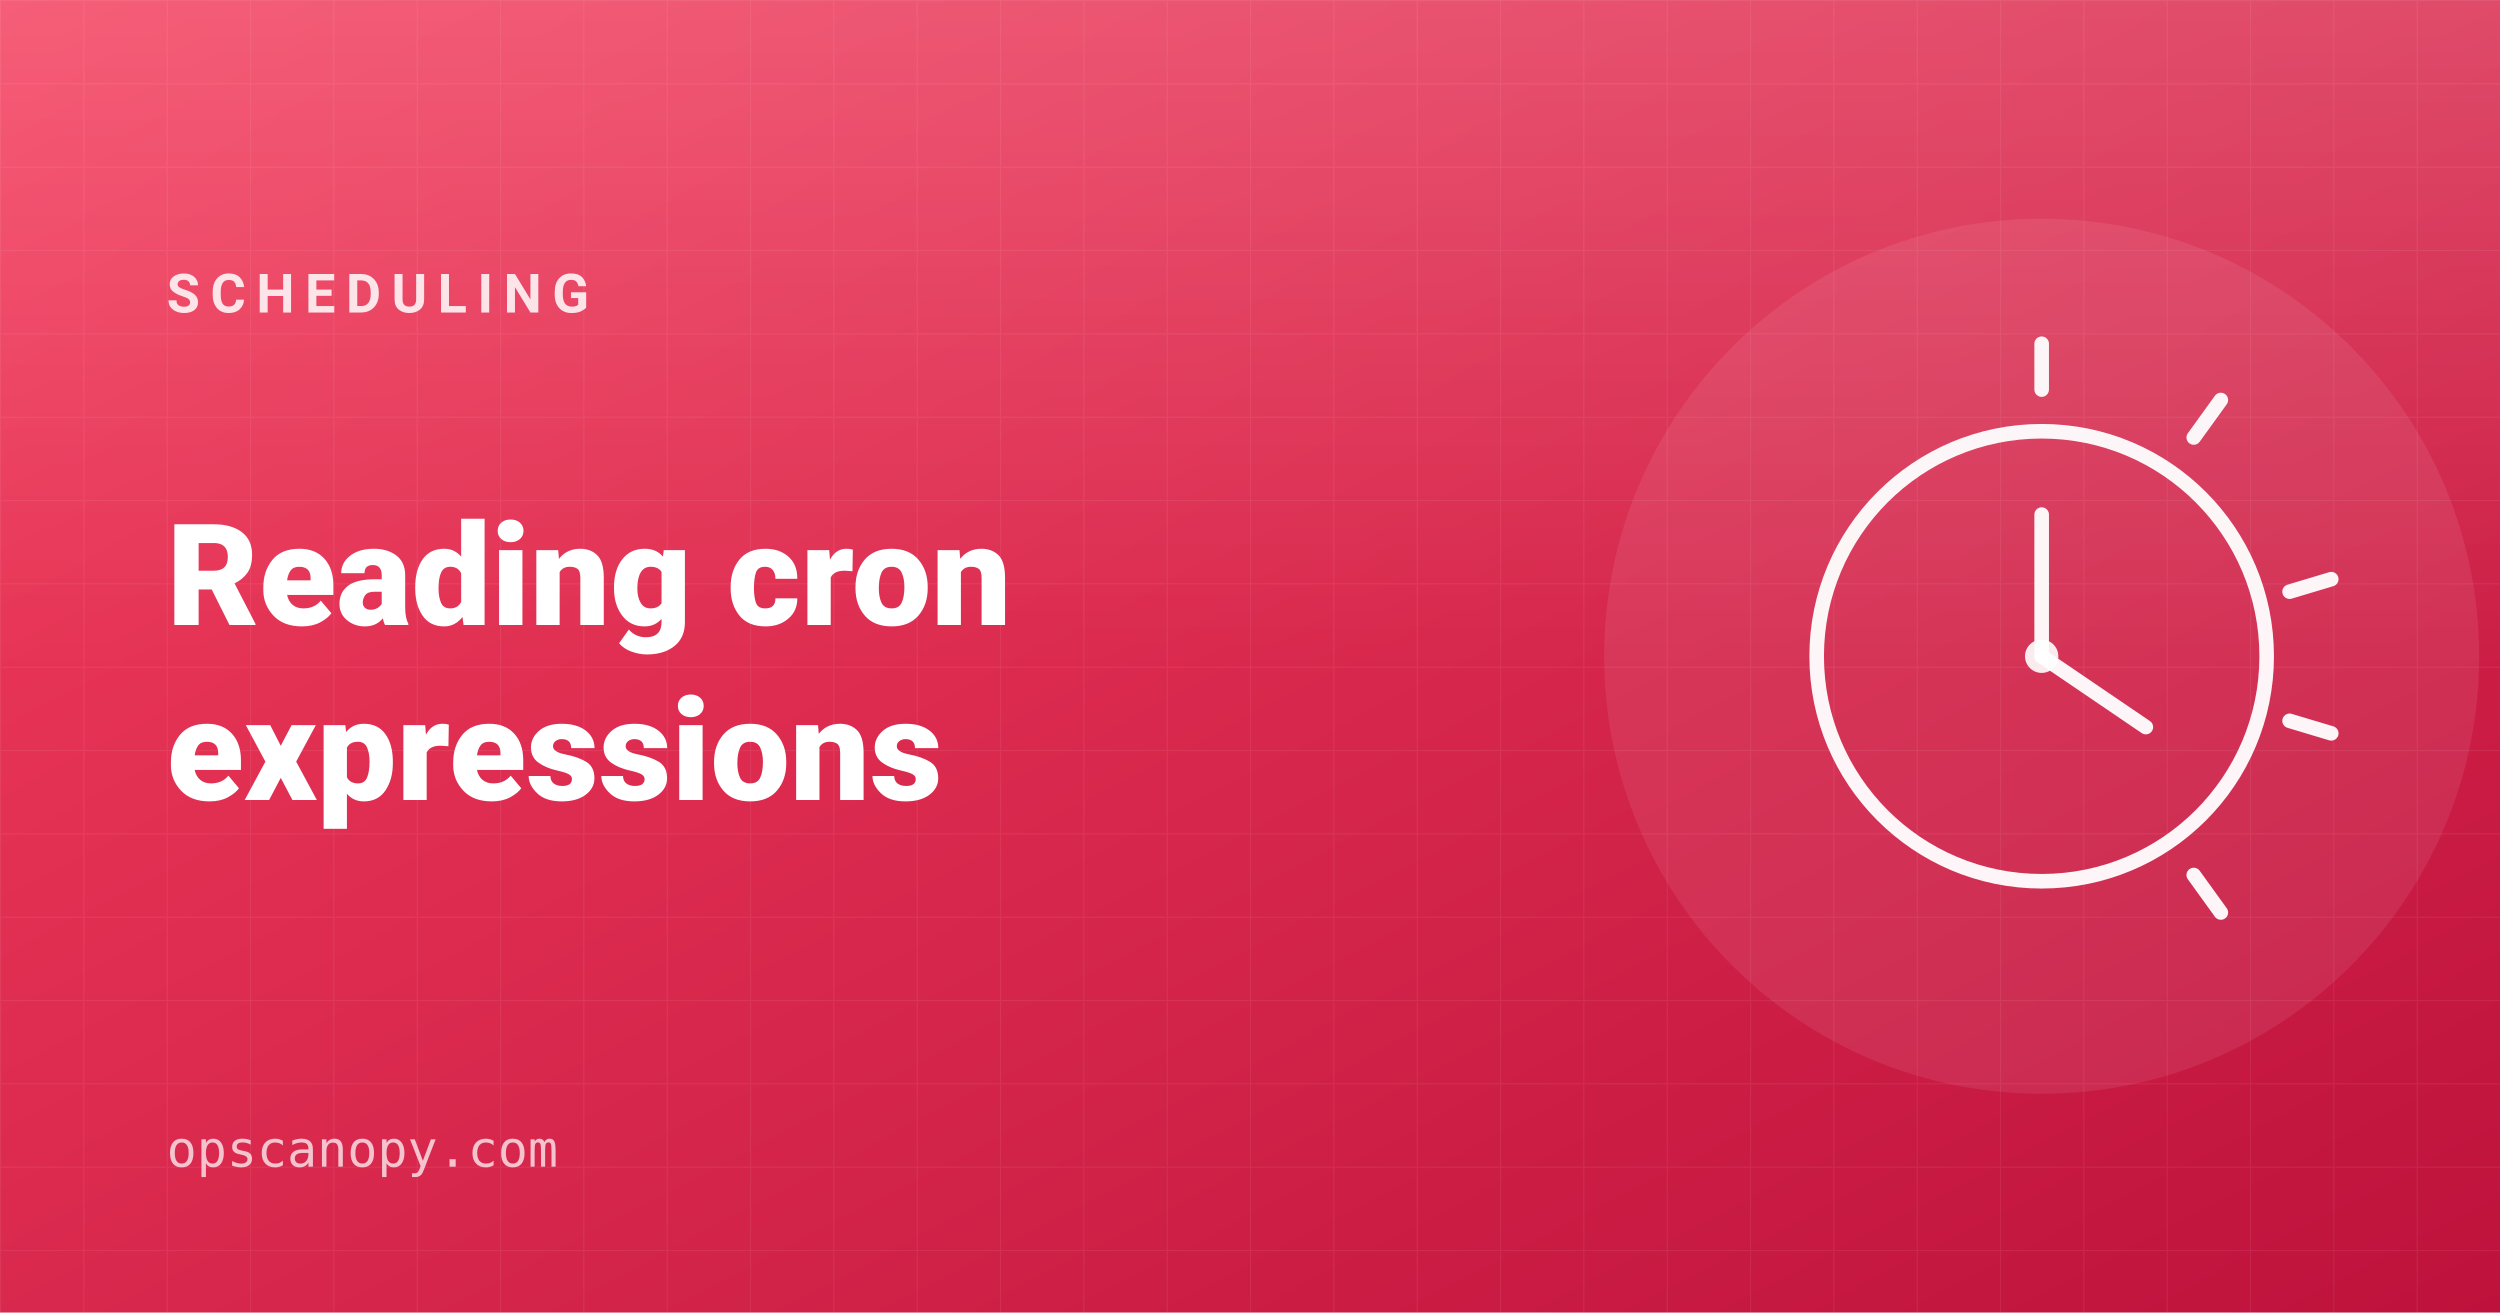
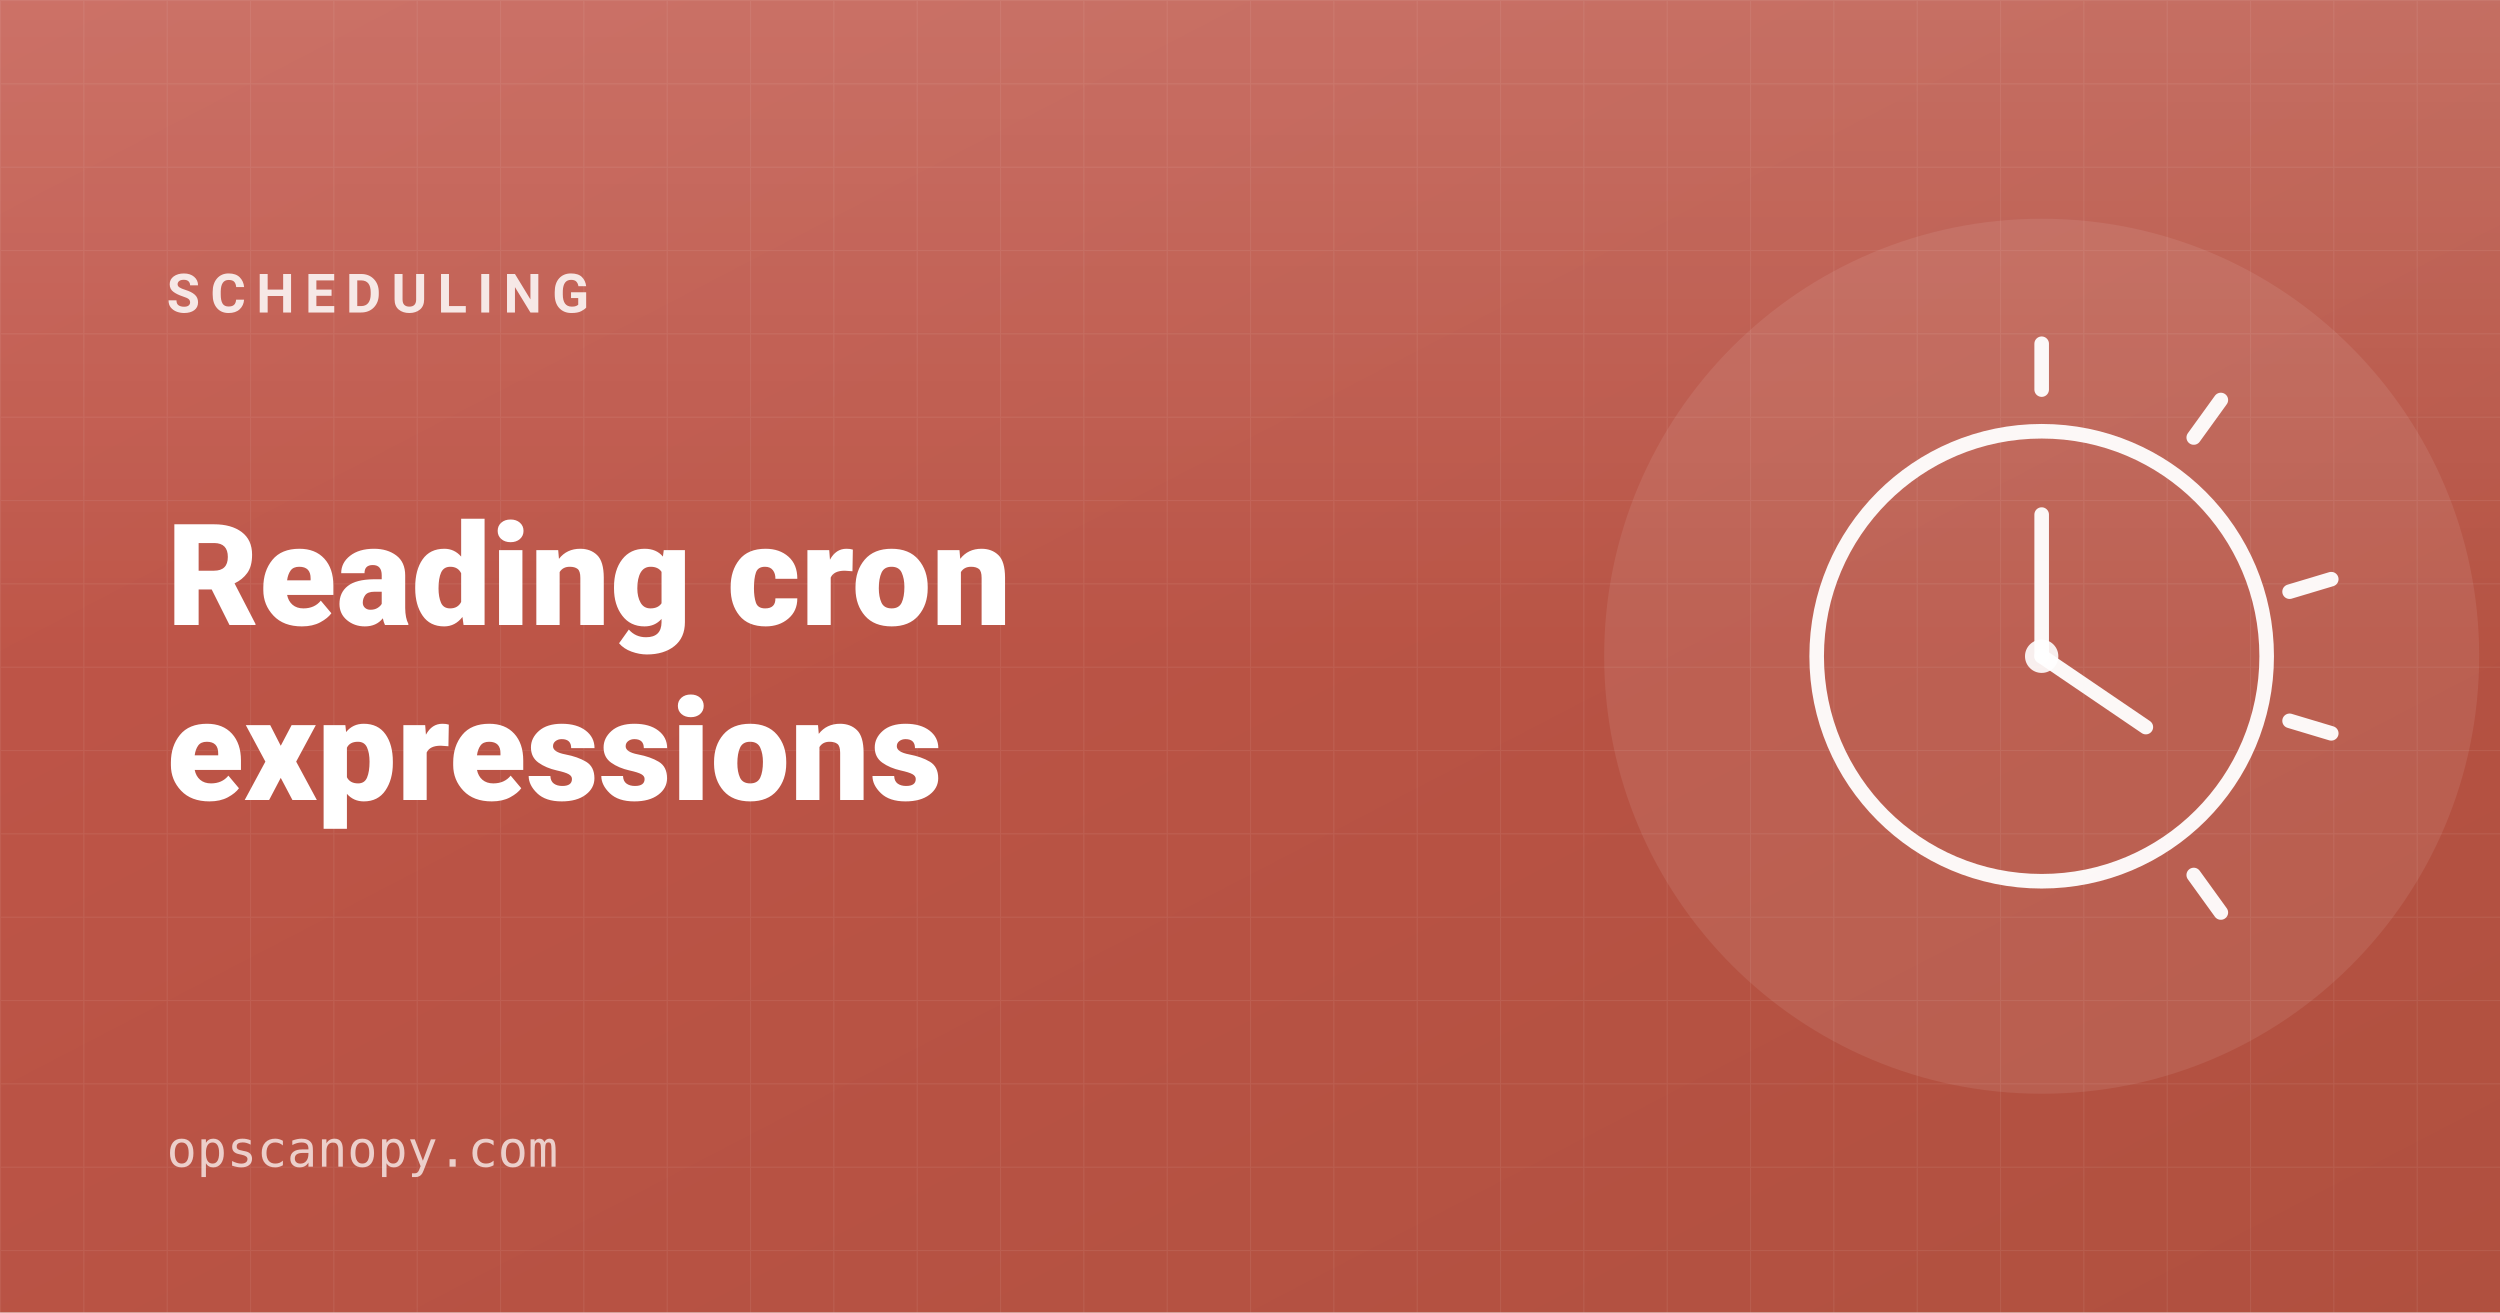
<svg xmlns="http://www.w3.org/2000/svg" viewBox="0 0 1200 630" role="img" aria-label="Reading cron expressions — OpsCanopy scheduling guide">
  <defs>
    <linearGradient id="bg" x1="0" y1="0" x2="1" y2="1">
-       <stop offset="0" stop-color="#f43f5e" />
-       <stop offset="1" stop-color="#be123c" />
+       <stop offset="0" stop-color="#c2564a" />
+       <stop offset="1" stop-color="#b0503f" />
    </linearGradient>
    <linearGradient id="sheen" x1="0" y1="0" x2="0" y2="1">
      <stop offset="0" stop-color="#ffffff" stop-opacity="0.16" />
      <stop offset="1" stop-color="#ffffff" stop-opacity="0" />
    </linearGradient>
    <pattern id="grid" width="40" height="40" patternUnits="userSpaceOnUse">
      <path d="M40 0 H0 V40" fill="none" stroke="#ffffff" stroke-opacity="0.07" stroke-width="1" />
    </pattern>
  </defs>
  <rect width="1200" height="630" fill="url(#bg)" />
  <rect width="1200" height="630" fill="url(#grid)" />
  <rect width="1200" height="320" fill="url(#sheen)" />
  <circle cx="980" cy="315" r="210" fill="#ffffff" fill-opacity="0.08" />
  <text x="80" y="150" font-family="ui-sans-serif, system-ui, Segoe UI, Roboto, sans-serif" font-size="26" font-weight="700" letter-spacing="5" fill="#ffffff" fill-opacity="0.85">SCHEDULING</text>
  <text font-family="ui-sans-serif, system-ui, Segoe UI, Roboto, sans-serif" font-size="68" font-weight="800" fill="#ffffff">
    <tspan x="80" y="300">Reading cron</tspan>
    <tspan x="80" y="384">expressions</tspan>
  </text>
  <text x="80" y="560" font-family="ui-monospace, SFMono-Regular, Menlo, Consolas, monospace" font-size="24" fill="#ffffff" fill-opacity="0.72">opscanopy.com</text>
  <g transform="translate(980,315)" stroke="#ffffff" stroke-opacity="0.95" stroke-width="7" fill="none" stroke-linecap="round" stroke-linejoin="round">
    <circle cx="0" cy="0" r="108" />
    <line x1="0" y1="0" x2="0" y2="-68" />
    <line x1="0" y1="0" x2="50" y2="34" />
    <circle cx="0" cy="0" r="8" fill="#ffffff" fill-opacity="0.9" stroke="none" />
    <line x1="0" y1="-128" x2="0" y2="-150" />
    <line x1="73" y1="-105" x2="86" y2="-123" />
    <line x1="119" y1="-31" x2="139" y2="-37" />
    <line x1="119" y1="31" x2="139" y2="37" />
    <line x1="73" y1="105" x2="86" y2="123" />
  </g>
</svg>
